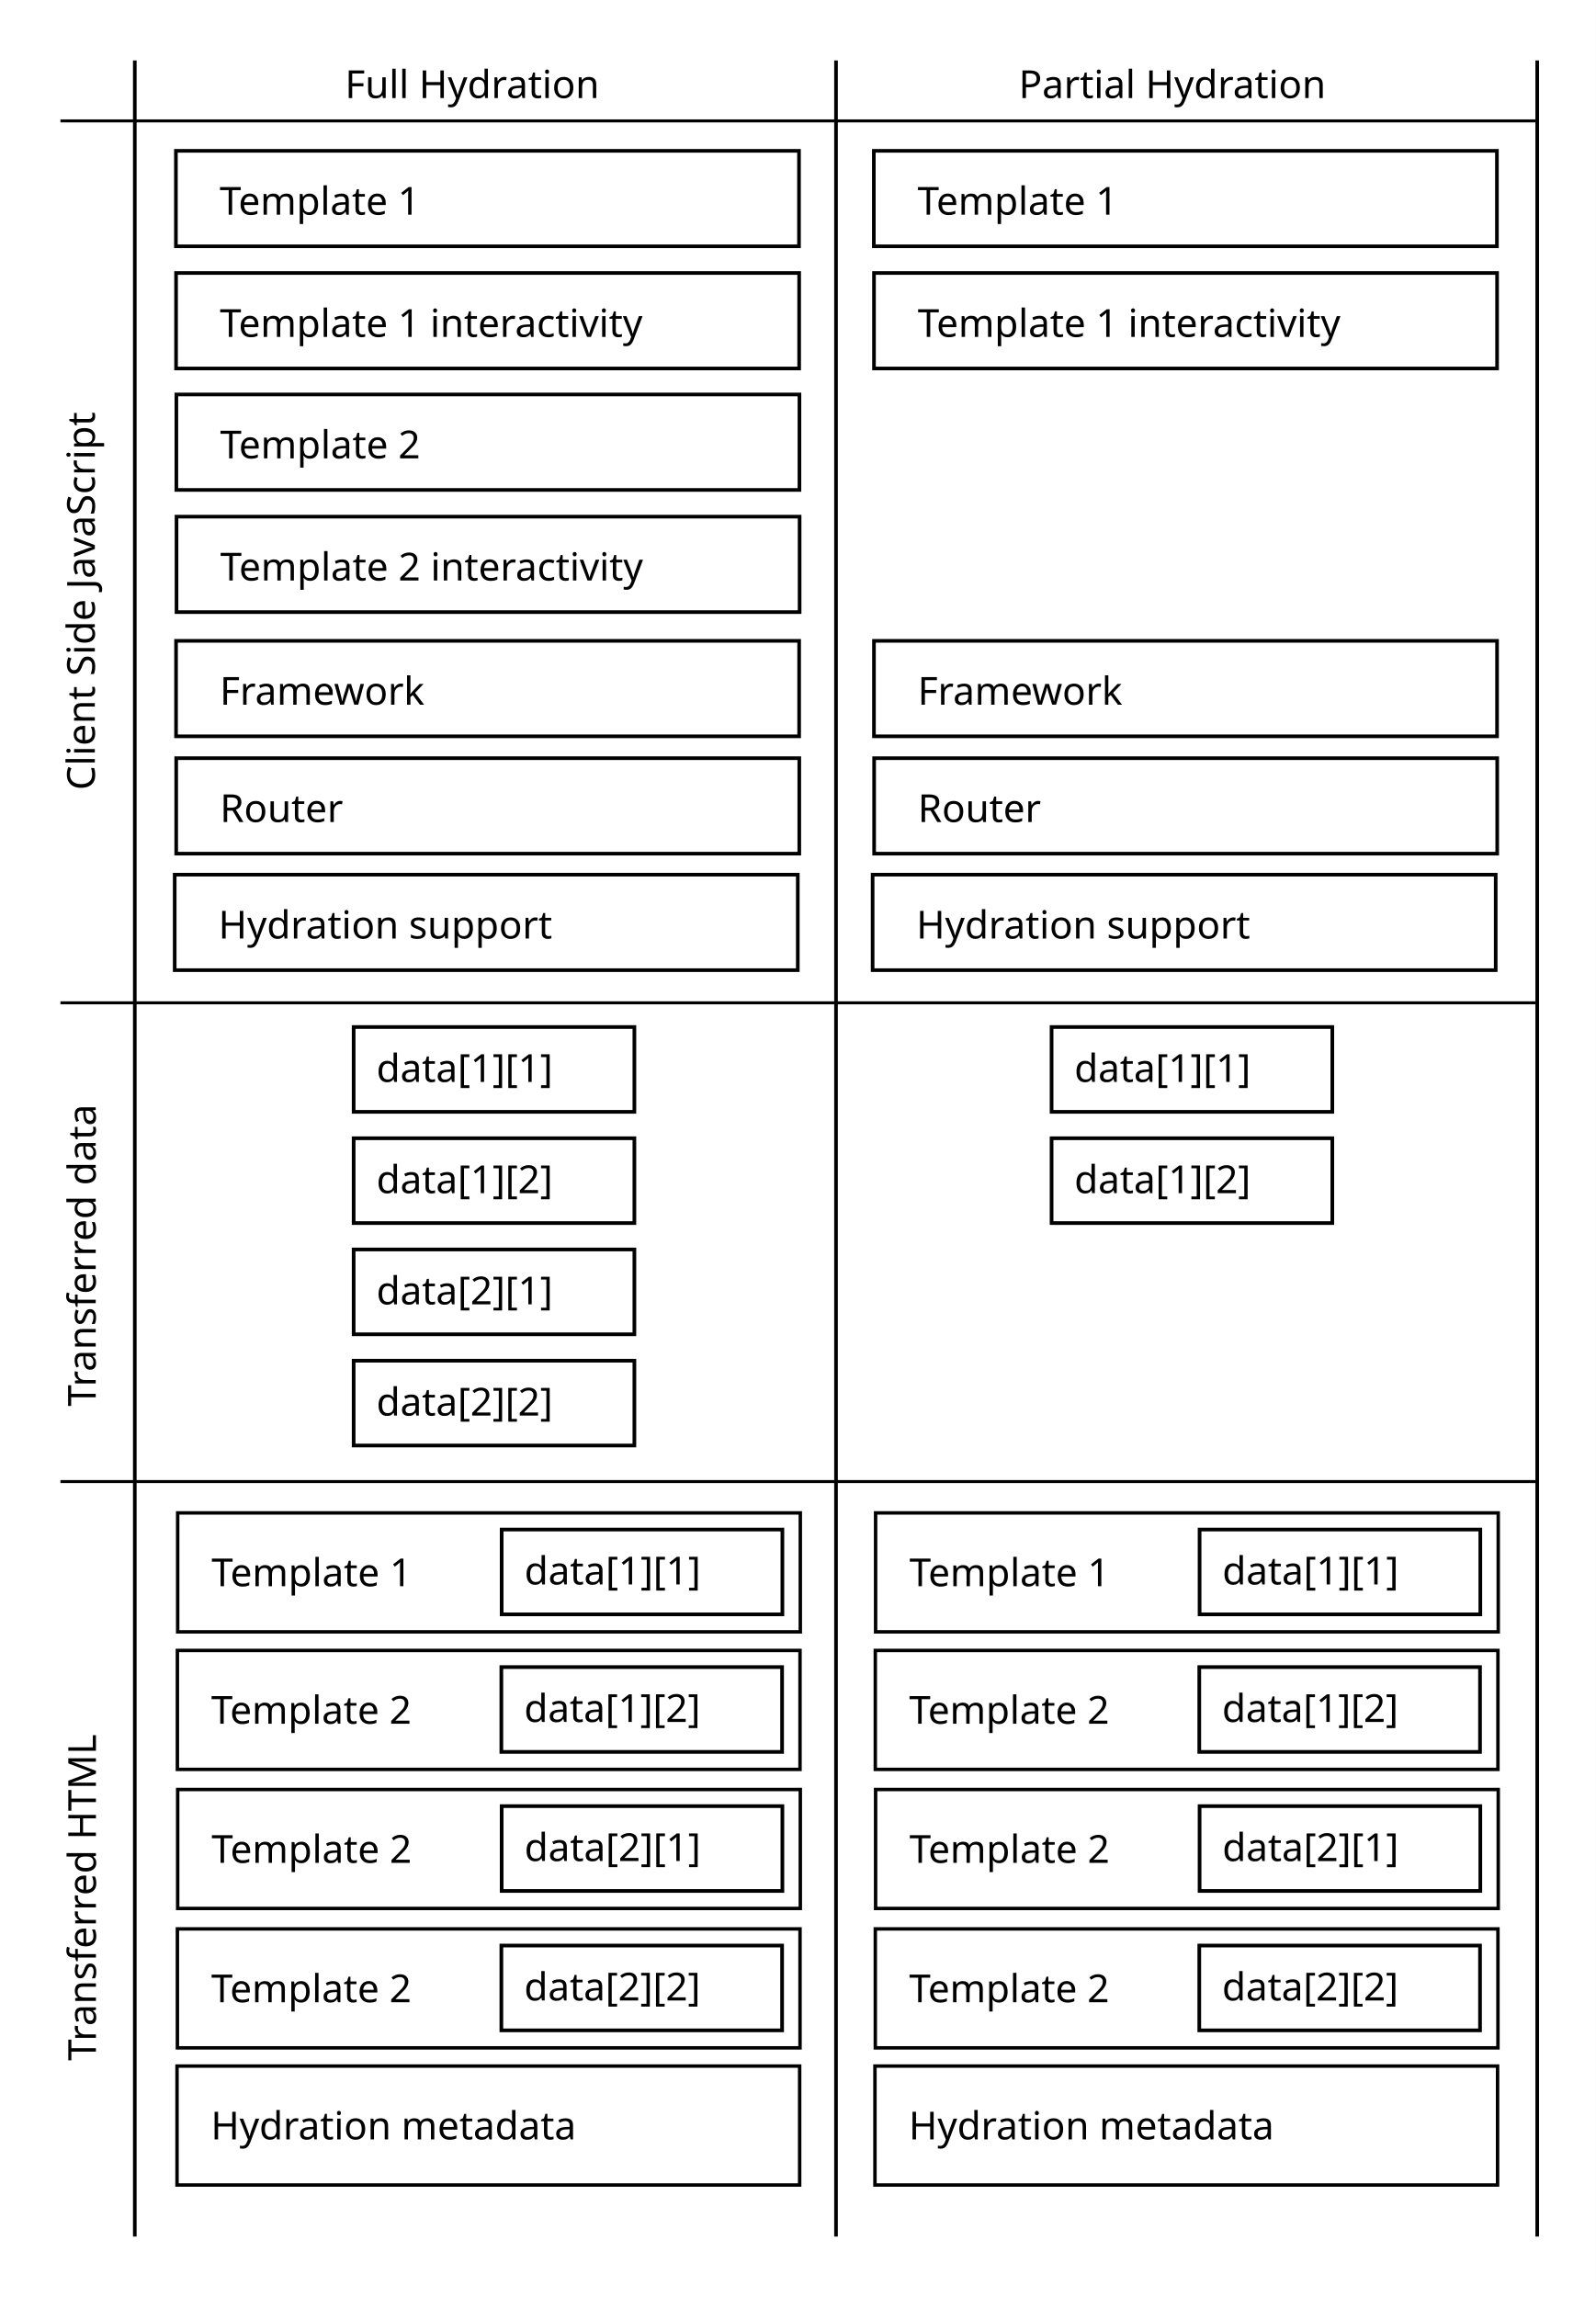
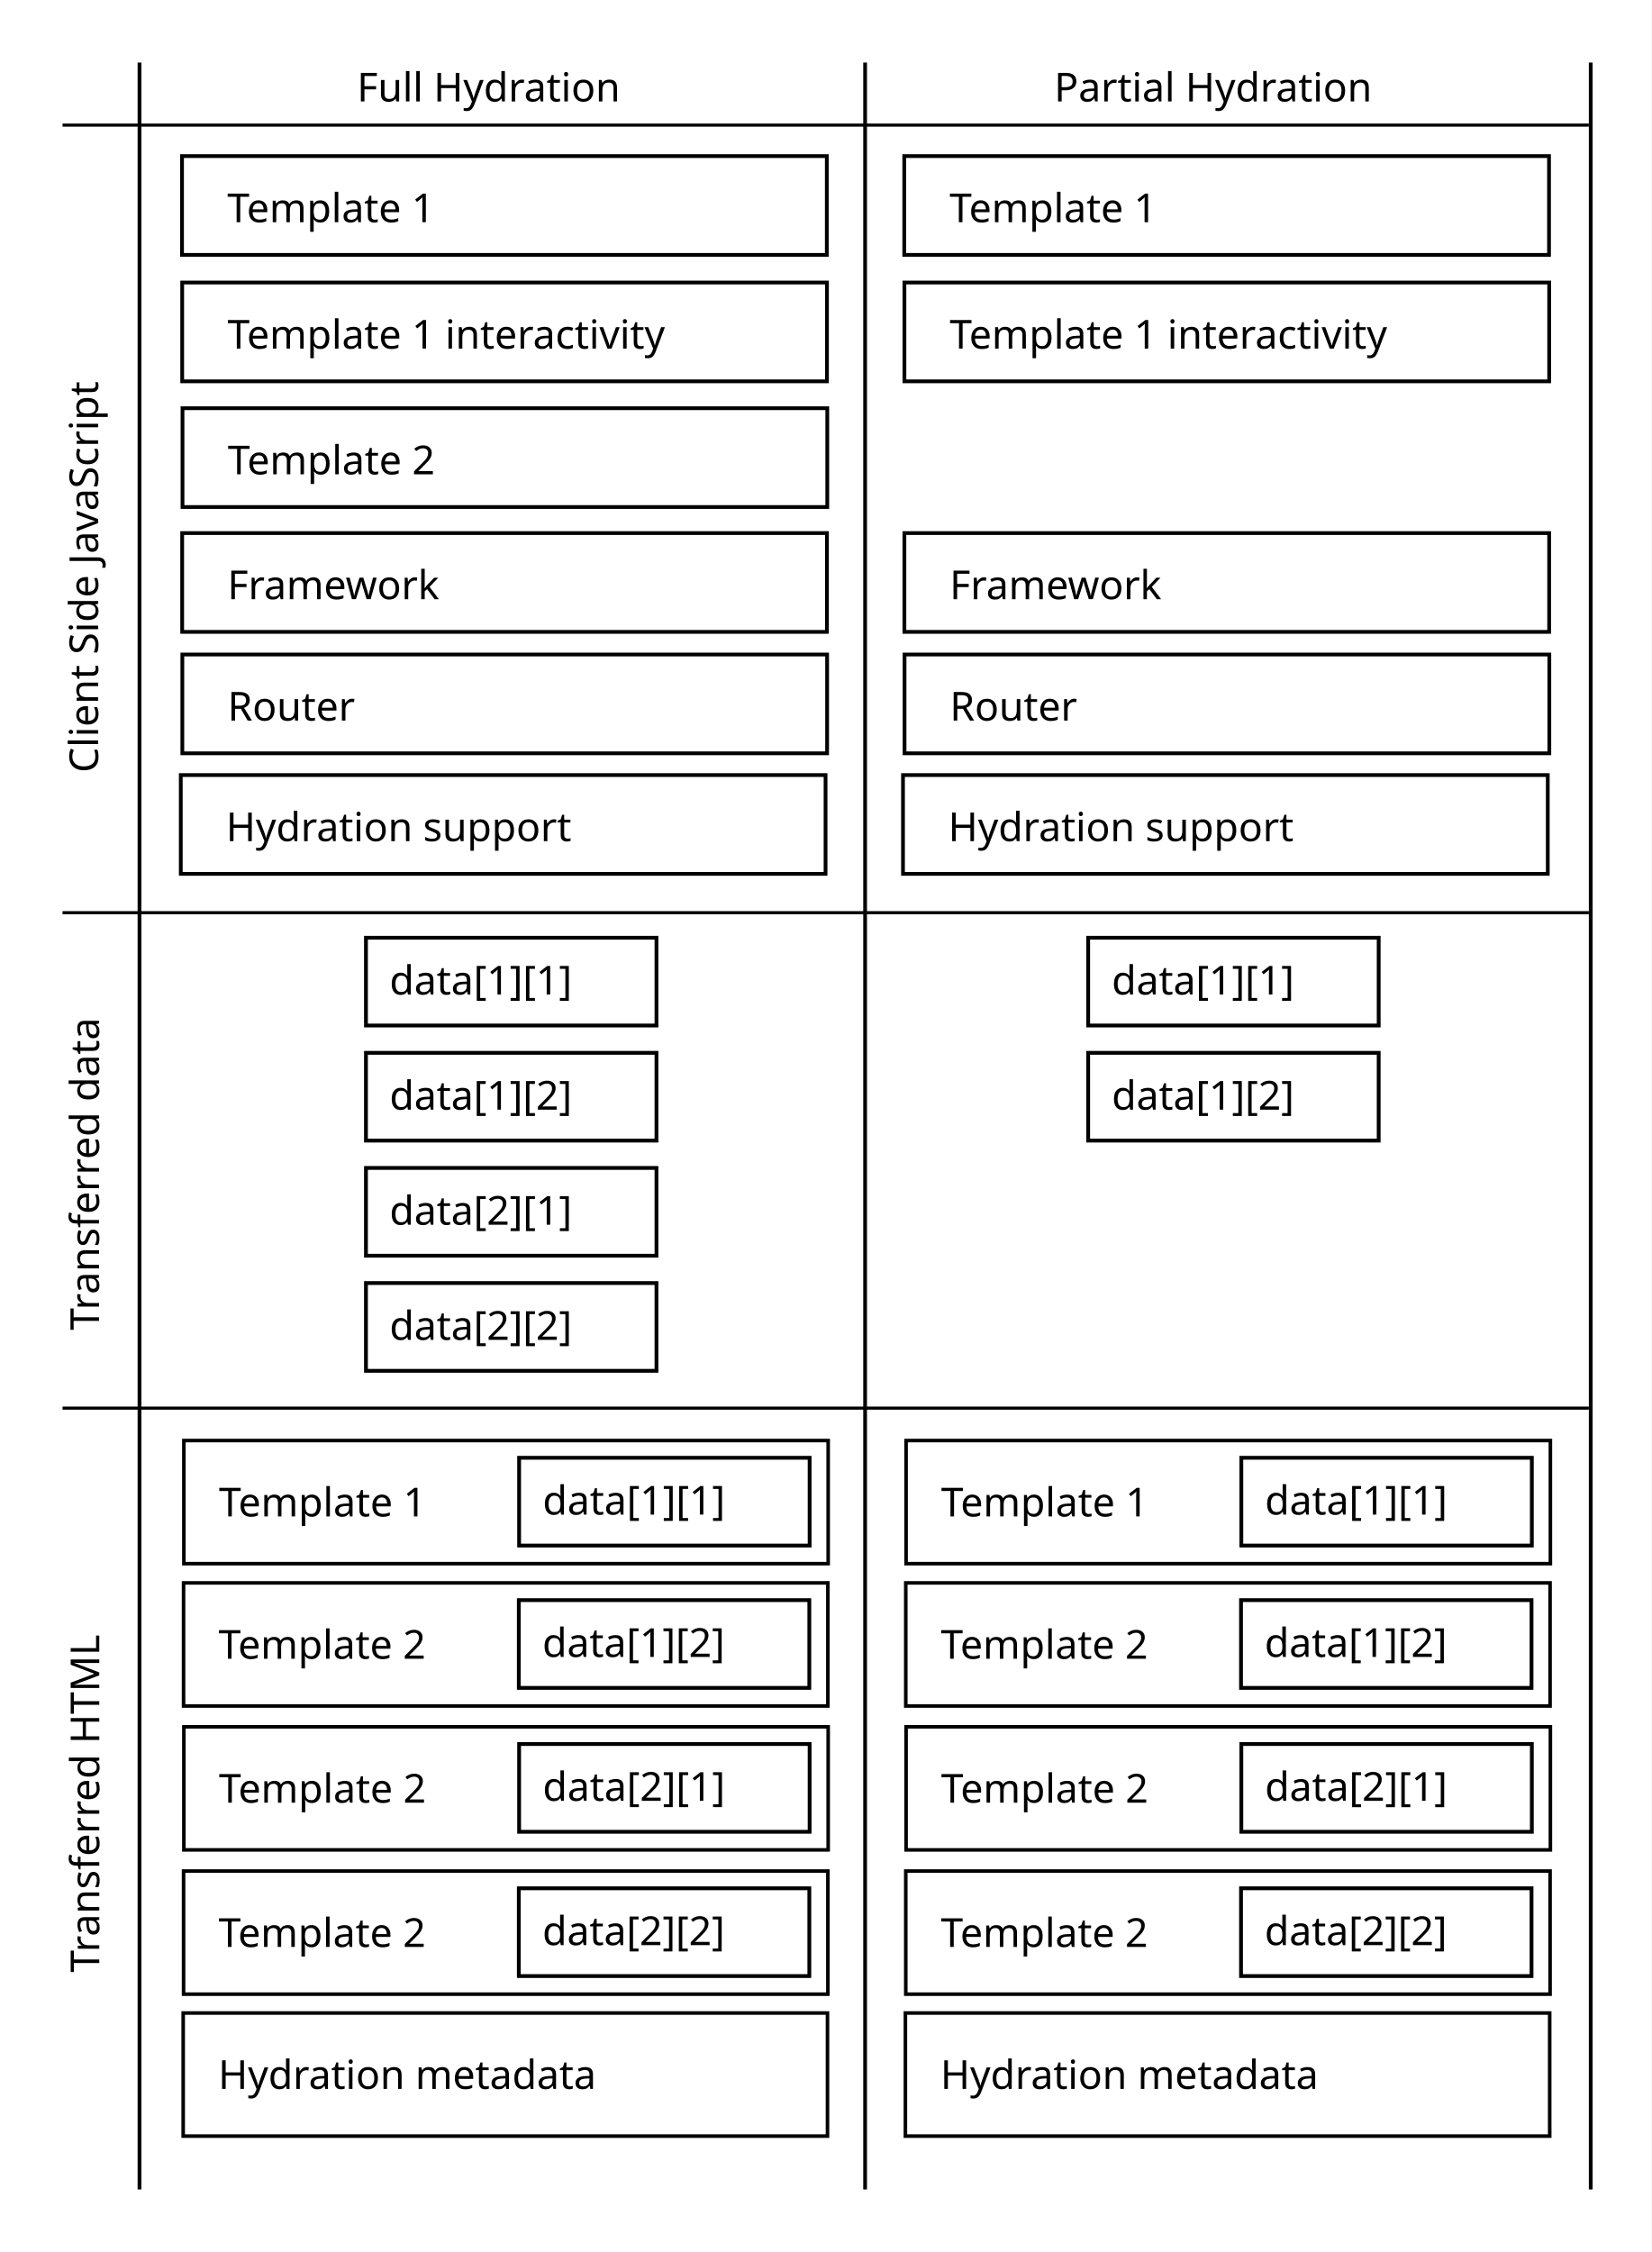
- <svg xmlns="http://www.w3.org/2000/svg" width="660" height="950" viewBox="0 0 660 950" version="1.1" id="svg1">
+ <svg xmlns="http://www.w3.org/2000/svg" width="660" height="900" viewBox="0 0 660 900" version="1.1" id="svg1">
  <defs id="defs1" />
  <g id="layer1" transform="translate(-25)">
-     <rect style="fill:#ffffff;fill-opacity:1;stroke-width:1.153" id="rect2" width="660" height="950" x="25" y="0" ry="8.3008497e-14" />
-     <path style="fill:none;stroke:#000000;stroke-width:1.5;stroke-dasharray:none;stroke-dashoffset:0" d="M 370.75,25 V 925" id="path1-5" />
-     <path style="fill:none;stroke:#000000;stroke-width:1.5;stroke-dasharray:none;stroke-dashoffset:0" d="M 80.75,25 V 925" id="path1-5-1" />
-     <path style="fill:none;stroke:#000000;stroke-width:1.5;stroke-dasharray:none;stroke-dashoffset:0" d="M 660.75,25 V 925" id="path1-5-3" />
+     <rect style="fill:#ffffff;fill-opacity:1;stroke-width:1.123" id="rect2" width="660" height="900" x="25" y="0" ry="7.8639637e-14" />
+     <path style="fill:none;stroke:#000000;stroke-width:1.5;stroke-dasharray:none;stroke-dashoffset:0" d="M 370.75,25 V 875" id="path1-5" />
+     <path style="fill:none;stroke:#000000;stroke-width:1.5;stroke-dasharray:none;stroke-dashoffset:0" d="M 80.75,25 V 875" id="path1-5-1" />
+     <path style="fill:none;stroke:#000000;stroke-width:1.5;stroke-dasharray:none;stroke-dashoffset:0" d="M 660.75,25 V 875" id="path1-5-3" />
    <path style="fill:none;stroke:#000000;stroke-width:1.234;stroke-linecap:butt;stroke-linejoin:miter;stroke-dasharray:none;stroke-opacity:1" d="M 50,50 H 660" id="path2" />
-     <path style="fill:none;stroke:#000000;stroke-width:1.234;stroke-linecap:butt;stroke-linejoin:miter;stroke-dasharray:none;stroke-opacity:1" d="M 50,414.75 H 660" id="path2-0" />
-     <path style="fill:none;stroke:#000000;stroke-width:1.234;stroke-linecap:butt;stroke-linejoin:miter;stroke-dasharray:none;stroke-opacity:1" d="M 50,612.75 H 660" id="path2-8" />
-     <text xml:space="preserve" style="font-size:16px;line-height:1.25;font-family:sans-serif" x="-326.798" y="64.219" id="text2-5" transform="rotate(-90)">
-       <tspan id="tspan2-86" x="-326.798" y="64.219" style="font-size:16px">Client Side JavaScript</tspan>
+     <path style="fill:none;stroke:#000000;stroke-width:1.234;stroke-linecap:butt;stroke-linejoin:miter;stroke-dasharray:none;stroke-opacity:1" d="M 50,364.75 H 660" id="path2-0" />
+     <path style="fill:none;stroke:#000000;stroke-width:1.234;stroke-linecap:butt;stroke-linejoin:miter;stroke-dasharray:none;stroke-opacity:1" d="M 50,562.75 H 660" id="path2-8" />
+     <text xml:space="preserve" style="font-size:16px;line-height:1.25;font-family:sans-serif" x="-308.798" y="64.219" id="text2-5" transform="rotate(-90)">
+       <tspan id="tspan2-86" x="-308.798" y="64.219" style="font-size:16px">Client Side JavaScript</tspan>
    </text>
-     <text xml:space="preserve" style="font-size:16px;line-height:1.25;font-family:sans-serif" x="-581.621" y="64.584" id="text2-5-7" transform="rotate(-90)">
-       <tspan id="tspan2-86-1" x="-581.621" y="64.584" style="font-size:16px">Transferred data</tspan>
+     <text xml:space="preserve" style="font-size:16px;line-height:1.25;font-family:sans-serif" x="-531.621" y="64.584" id="text2-5-7" transform="rotate(-90)">
+       <tspan id="tspan2-86-1" x="-531.621" y="64.584" style="font-size:16px">Transferred data</tspan>
    </text>
-     <text xml:space="preserve" style="font-size:16px;line-height:1.25;font-family:sans-serif" x="-852.259" y="64.675" id="text2-5-7-0" transform="rotate(-90)">
-       <tspan id="tspan2-86-1-4" x="-852.259" y="64.675" style="font-size:16px">Transferred HTML</tspan>
+     <text xml:space="preserve" style="font-size:16px;line-height:1.25;font-family:sans-serif" x="-788.259" y="64.675" id="text2-5-7-0" transform="rotate(-90)">
+       <tspan id="tspan2-86-1-4" x="-788.259" y="64.675" style="font-size:16px">Transferred HTML</tspan>
    </text>
    <text xml:space="preserve" style="font-size:16px;line-height:1.25;font-family:sans-serif" x="167.678" y="40.547" id="text2-8">
      <tspan id="tspan2-8" x="167.678" y="40.547" style="font-size:16px">Full Hydration</tspan>
    </text>
    <text xml:space="preserve" style="font-size:16px;line-height:1.25;font-family:sans-serif" x="115.841" y="88.796" id="text2-3-6">
      <tspan id="tspan2-4-7" x="115.841" y="88.796" style="font-size:16px">Template 1 </tspan>
    </text>
    <rect style="fill:none;stroke:#000000;stroke-width:1.5;stroke-dasharray:none" id="rect3-0" width="257.69" height="39.484" x="97.75" y="62.381" ry="3.3724259e-15" />
    <text xml:space="preserve" style="font-size:16px;line-height:1.25;font-family:sans-serif" x="115.906" y="139.326" id="text2-3-1-7">
      <tspan id="tspan2-4-9-3" x="115.906" y="139.326" style="font-size:16px">Template 1 interactivity</tspan>
    </text>
    <rect style="fill:none;stroke:#000000;stroke-width:1.5;stroke-dasharray:none" id="rect3-8-3" width="257.69" height="39.484" x="97.815" y="112.911" ry="3.3724259e-15" />
    <text xml:space="preserve" style="font-size:16px;line-height:1.25;font-family:sans-serif" x="116.028" y="189.559" id="text2-3-6-8">
      <tspan id="tspan2-4-7-7" x="116.028" y="189.559" style="font-size:16px">Template 2</tspan>
    </text>
    <rect style="fill:none;stroke:#000000;stroke-width:1.5;stroke-dasharray:none" id="rect3-0-3" width="257.69" height="39.484" x="97.937" y="163.143" ry="3.3724259e-15" />
-     <text xml:space="preserve" style="font-size:16px;line-height:1.25;font-family:sans-serif" x="116.093" y="240.088" id="text2-3-1-7-8">
-       <tspan id="tspan2-4-9-3-4" x="116.093" y="240.088" style="font-size:16px">Template 2 interactivity</tspan>
+     <text xml:space="preserve" style="font-size:16px;line-height:1.25;font-family:sans-serif" x="115.898" y="239.458" id="text2-3-6-9">
+       <tspan id="tspan2-4-7-8" x="115.898" y="239.458" style="font-size:16px">Framework</tspan>
    </text>
-     <rect style="fill:none;stroke:#000000;stroke-width:1.5;stroke-dasharray:none" id="rect3-8-3-5" width="257.69" height="39.484" x="98.002" y="213.673" ry="3.3724259e-15" />
-     <text xml:space="preserve" style="font-size:16px;line-height:1.25;font-family:sans-serif" x="115.898" y="291.458" id="text2-3-6-9">
-       <tspan id="tspan2-4-7-8" x="115.898" y="291.458" style="font-size:16px">Framework</tspan>
+     <rect style="fill:none;stroke:#000000;stroke-width:1.5;stroke-dasharray:none" id="rect3-0-0" width="257.69" height="39.484" x="97.807" y="213.043" ry="3.3724259e-15" />
+     <text xml:space="preserve" style="font-size:16px;line-height:1.25;font-family:sans-serif" x="115.963" y="287.988" id="text2-3-1-7-5">
+       <tspan id="tspan2-4-9-3-3" x="115.963" y="287.988" style="font-size:16px">Router</tspan>
    </text>
-     <rect style="fill:none;stroke:#000000;stroke-width:1.5;stroke-dasharray:none" id="rect3-0-0" width="257.69" height="39.484" x="97.807" y="265.043" ry="3.3724259e-15" />
-     <text xml:space="preserve" style="font-size:16px;line-height:1.25;font-family:sans-serif" x="115.963" y="339.988" id="text2-3-1-7-5">
-       <tspan id="tspan2-4-9-3-3" x="115.963" y="339.988" style="font-size:16px">Router</tspan>
+     <rect style="fill:none;stroke:#000000;stroke-width:1.5;stroke-dasharray:none" id="rect3-8-3-55" width="257.69" height="39.484" x="97.872" y="261.572" ry="3.3724259e-15" />
+     <text xml:space="preserve" style="font-size:16px;line-height:1.25;font-family:sans-serif" x="115.341" y="336.165" id="text2-3-1-7-5-3">
+       <tspan id="tspan2-4-9-3-3-4" x="115.341" y="336.165" style="font-size:16px">Hydration support</tspan>
    </text>
-     <rect style="fill:none;stroke:#000000;stroke-width:1.5;stroke-dasharray:none" id="rect3-8-3-55" width="257.69" height="39.484" x="97.872" y="313.572" ry="3.3724259e-15" />
-     <text xml:space="preserve" style="font-size:16px;line-height:1.25;font-family:sans-serif" x="115.341" y="388.165" id="text2-3-1-7-5-3">
-       <tspan id="tspan2-4-9-3-3-4" x="115.341" y="388.165" style="font-size:16px">Hydration support</tspan>
+     <rect style="fill:none;stroke:#000000;stroke-width:1.5;stroke-dasharray:none" id="rect3-8-3-55-7" width="257.69" height="39.484" x="97.25" y="309.75" ry="3.3724259e-15" />
+     <rect style="fill:none;stroke:#000000;stroke-width:1.519;stroke-dasharray:none" id="rect3-4-0-54" width="116.105" height="35.078" x="232.346" y="639.478" ry="2.9961036e-15" />
+     <text xml:space="preserve" style="font-size:16px;line-height:1.25;font-family:sans-serif" x="112.356" y="662.917" id="text2-3-1-8-79">
+       <tspan id="tspan2-4-9-6-66" x="112.356" y="662.917" style="font-size:16px">Template 2</tspan>
    </text>
-     <rect style="fill:none;stroke:#000000;stroke-width:1.5;stroke-dasharray:none" id="rect3-8-3-55-7" width="257.69" height="39.484" x="97.25" y="361.75" ry="3.3724259e-15" />
-     <rect style="fill:none;stroke:#000000;stroke-width:1.519;stroke-dasharray:none" id="rect3-4-0-54" width="116.105" height="35.078" x="232.346" y="689.478" ry="2.9961036e-15" />
-     <text xml:space="preserve" style="font-size:16px;line-height:1.25;font-family:sans-serif" x="112.356" y="712.917" id="text2-3-1-8-79">
-       <tspan id="tspan2-4-9-6-66" x="112.356" y="712.917" style="font-size:16px">Template 2</tspan>
+     <text xml:space="preserve" style="font-size:16px;line-height:1.25;font-family:sans-serif" x="241.773" y="662.182" id="text2-3-1-8-7-6">
+       <tspan id="tspan2-4-9-6-1-6" x="241.773" y="662.182" style="font-size:16px">data[1][2]</tspan>
    </text>
-     <text xml:space="preserve" style="font-size:16px;line-height:1.25;font-family:sans-serif" x="241.773" y="712.182" id="text2-3-1-8-7-6">
-       <tspan id="tspan2-4-9-6-1-6" x="241.773" y="712.182" style="font-size:16px">data[1][2]</tspan>
+     <rect style="fill:none;stroke:#000000;stroke-width:1.422;stroke-dasharray:none" id="rect3-8-1-7" width="257.502" height="49.196" x="98.359" y="632.595" ry="4.201942e-15" />
+     <rect style="fill:none;stroke:#000000;stroke-width:1.519;stroke-dasharray:none" id="rect3-4-0-4-0" width="116.105" height="35.078" x="232.47" y="696.987" ry="2.9961036e-15" />
+     <text xml:space="preserve" style="font-size:16px;line-height:1.25;font-family:sans-serif" x="112.48" y="720.426" id="text2-3-1-8-3-4">
+       <tspan id="tspan2-4-9-6-7-1" x="112.48" y="720.426" style="font-size:16px">Template 2</tspan>
    </text>
-     <rect style="fill:none;stroke:#000000;stroke-width:1.422;stroke-dasharray:none" id="rect3-8-1-7" width="257.502" height="49.196" x="98.359" y="682.595" ry="4.201942e-15" />
-     <rect style="fill:none;stroke:#000000;stroke-width:1.519;stroke-dasharray:none" id="rect3-4-0-4-0" width="116.105" height="35.078" x="232.47" y="746.987" ry="2.9961036e-15" />
-     <text xml:space="preserve" style="font-size:16px;line-height:1.25;font-family:sans-serif" x="112.48" y="770.426" id="text2-3-1-8-3-4">
-       <tspan id="tspan2-4-9-6-7-1" x="112.48" y="770.426" style="font-size:16px">Template 2</tspan>
+     <text xml:space="preserve" style="font-size:16px;line-height:1.25;font-family:sans-serif" x="241.897" y="719.691" id="text2-3-1-8-7-7-0">
+       <tspan id="tspan2-4-9-6-1-5-8" x="241.897" y="719.691" style="font-size:16px">data[2][1]</tspan>
    </text>
-     <text xml:space="preserve" style="font-size:16px;line-height:1.25;font-family:sans-serif" x="241.897" y="769.691" id="text2-3-1-8-7-7-0">
-       <tspan id="tspan2-4-9-6-1-5-8" x="241.897" y="769.691" style="font-size:16px">data[2][1]</tspan>
+     <rect style="fill:none;stroke:#000000;stroke-width:1.422;stroke-dasharray:none" id="rect3-8-1-1-1" width="257.502" height="49.196" x="98.483" y="690.104" ry="4.201942e-15" />
+     <rect style="fill:none;stroke:#000000;stroke-width:1.519;stroke-dasharray:none" id="rect3-4-0-5-4" width="116.105" height="35.078" x="232.349" y="754.644" ry="2.9961036e-15" />
+     <text xml:space="preserve" style="font-size:16px;line-height:1.25;font-family:sans-serif" x="112.359" y="778.083" id="text2-3-1-8-4-8">
+       <tspan id="tspan2-4-9-6-17-8" x="112.359" y="778.083" style="font-size:16px">Template 2</tspan>
    </text>
-     <rect style="fill:none;stroke:#000000;stroke-width:1.422;stroke-dasharray:none" id="rect3-8-1-1-1" width="257.502" height="49.196" x="98.483" y="740.104" ry="4.201942e-15" />
-     <rect style="fill:none;stroke:#000000;stroke-width:1.519;stroke-dasharray:none" id="rect3-4-0-5-4" width="116.105" height="35.078" x="232.349" y="804.644" ry="2.9961036e-15" />
-     <text xml:space="preserve" style="font-size:16px;line-height:1.25;font-family:sans-serif" x="112.359" y="828.083" id="text2-3-1-8-4-8">
-       <tspan id="tspan2-4-9-6-17-8" x="112.359" y="828.083" style="font-size:16px">Template 2</tspan>
+     <text xml:space="preserve" style="font-size:16px;line-height:1.25;font-family:sans-serif" x="241.776" y="777.348" id="text2-3-1-8-7-1-4">
+       <tspan id="tspan2-4-9-6-1-3-5" x="241.776" y="777.348" style="font-size:16px">data[2][2]</tspan>
    </text>
-     <text xml:space="preserve" style="font-size:16px;line-height:1.25;font-family:sans-serif" x="241.776" y="827.348" id="text2-3-1-8-7-1-4">
-       <tspan id="tspan2-4-9-6-1-3-5" x="241.776" y="827.348" style="font-size:16px">data[2][2]</tspan>
+     <rect style="fill:none;stroke:#000000;stroke-width:1.422;stroke-dasharray:none" id="rect3-8-1-4-7" width="257.502" height="49.196" x="98.362" y="747.761" ry="4.201942e-15" />
+     <text xml:space="preserve" style="font-size:16px;line-height:1.25;font-family:sans-serif" x="112.208" y="834.811" id="text2-3-1-8-6-8">
+       <tspan id="tspan2-4-9-6-5-4" x="112.208" y="834.811" style="font-size:16px">Hydration metadata</tspan>
    </text>
-     <rect style="fill:none;stroke:#000000;stroke-width:1.422;stroke-dasharray:none" id="rect3-8-1-4-7" width="257.502" height="49.196" x="98.362" y="797.761" ry="4.201942e-15" />
-     <text xml:space="preserve" style="font-size:16px;line-height:1.25;font-family:sans-serif" x="112.208" y="884.811" id="text2-3-1-8-6-8">
-       <tspan id="tspan2-4-9-6-5-4" x="112.208" y="884.811" style="font-size:16px">Hydration metadata</tspan>
+     <rect style="fill:none;stroke:#000000;stroke-width:1.422;stroke-dasharray:none" id="rect3-8-1-0-8" width="257.502" height="49.196" x="98.211" y="804.489" ry="4.201942e-15" />
+     <rect style="fill:none;stroke:#000000;stroke-width:1.519;stroke-dasharray:none" id="rect3-4-0-2-9" width="116.105" height="35.078" x="232.47" y="582.594" ry="2.9961036e-15" />
+     <text xml:space="preserve" style="font-size:16px;line-height:1.25;font-family:sans-serif" x="112.48" y="606.032" id="text2-3-1-8-0-4">
+       <tspan id="tspan2-4-9-6-6-7" x="112.48" y="606.032" style="font-size:16px">Template 1</tspan>
    </text>
-     <rect style="fill:none;stroke:#000000;stroke-width:1.422;stroke-dasharray:none" id="rect3-8-1-0-8" width="257.502" height="49.196" x="98.211" y="854.489" ry="4.201942e-15" />
-     <rect style="fill:none;stroke:#000000;stroke-width:1.519;stroke-dasharray:none" id="rect3-4-0-2-9" width="116.105" height="35.078" x="232.47" y="632.594" ry="2.9961036e-15" />
-     <text xml:space="preserve" style="font-size:16px;line-height:1.25;font-family:sans-serif" x="112.48" y="656.032" id="text2-3-1-8-0-4">
-       <tspan id="tspan2-4-9-6-6-7" x="112.48" y="656.032" style="font-size:16px">Template 1</tspan>
+     <text xml:space="preserve" style="font-size:16px;line-height:1.25;font-family:sans-serif" x="241.897" y="605.298" id="text2-3-1-8-7-0-0">
+       <tspan id="tspan2-4-9-6-1-7-4" x="241.897" y="605.298" style="font-size:16px">data[1][1]</tspan>
    </text>
-     <text xml:space="preserve" style="font-size:16px;line-height:1.25;font-family:sans-serif" x="241.897" y="655.298" id="text2-3-1-8-7-0-0">
-       <tspan id="tspan2-4-9-6-1-7-4" x="241.897" y="655.298" style="font-size:16px">data[1][1]</tspan>
+     <rect style="fill:none;stroke:#000000;stroke-width:1.519;stroke-dasharray:none" id="rect3-4-0-2-9-7" width="116.105" height="35.078" x="171.26" y="374.76" ry="2.9961036e-15" />
+     <text xml:space="preserve" style="font-size:16px;line-height:1.25;font-family:sans-serif" x="180.686" y="397.464" id="text2-3-1-8-7-0-0-6">
+       <tspan id="tspan2-4-9-6-1-7-4-8" x="180.686" y="397.464" style="font-size:16px">data[1][1]</tspan>
    </text>
-     <rect style="fill:none;stroke:#000000;stroke-width:1.519;stroke-dasharray:none" id="rect3-4-0-2-9-7" width="116.105" height="35.078" x="171.26" y="424.76" ry="2.9961036e-15" />
-     <text xml:space="preserve" style="font-size:16px;line-height:1.25;font-family:sans-serif" x="180.686" y="447.464" id="text2-3-1-8-7-0-0-6">
-       <tspan id="tspan2-4-9-6-1-7-4-8" x="180.686" y="447.464" style="font-size:16px">data[1][1]</tspan>
+     <rect style="fill:none;stroke:#000000;stroke-width:1.519;stroke-dasharray:none" id="rect3-4-0-2-9-8" width="116.105" height="35.078" x="171.26" y="420.76" ry="2.9961036e-15" />
+     <text xml:space="preserve" style="font-size:16px;line-height:1.25;font-family:sans-serif" x="180.686" y="443.464" id="text2-3-1-8-7-0-0-3">
+       <tspan id="tspan2-4-9-6-1-7-4-7" x="180.686" y="443.464" style="font-size:16px">data[1][2]</tspan>
    </text>
-     <rect style="fill:none;stroke:#000000;stroke-width:1.519;stroke-dasharray:none" id="rect3-4-0-2-9-8" width="116.105" height="35.078" x="171.26" y="470.76" ry="2.9961036e-15" />
-     <text xml:space="preserve" style="font-size:16px;line-height:1.25;font-family:sans-serif" x="180.686" y="493.464" id="text2-3-1-8-7-0-0-3">
-       <tspan id="tspan2-4-9-6-1-7-4-7" x="180.686" y="493.464" style="font-size:16px">data[1][2]</tspan>
+     <rect style="fill:none;stroke:#000000;stroke-width:1.519;stroke-dasharray:none" id="rect3-4-0-2-9-1" width="116.105" height="35.078" x="171.26" y="466.76" ry="2.9961036e-15" />
+     <text xml:space="preserve" style="font-size:16px;line-height:1.25;font-family:sans-serif" x="180.686" y="489.464" id="text2-3-1-8-7-0-0-7">
+       <tspan id="tspan2-4-9-6-1-7-4-6" x="180.686" y="489.464" style="font-size:16px">data[2][1]</tspan>
    </text>
-     <rect style="fill:none;stroke:#000000;stroke-width:1.519;stroke-dasharray:none" id="rect3-4-0-2-9-1" width="116.105" height="35.078" x="171.26" y="516.76" ry="2.9961036e-15" />
-     <text xml:space="preserve" style="font-size:16px;line-height:1.25;font-family:sans-serif" x="180.686" y="539.464" id="text2-3-1-8-7-0-0-7">
-       <tspan id="tspan2-4-9-6-1-7-4-6" x="180.686" y="539.464" style="font-size:16px">data[2][1]</tspan>
+     <rect style="fill:none;stroke:#000000;stroke-width:1.519;stroke-dasharray:none" id="rect3-4-0-2-9-5" width="116.105" height="35.078" x="171.26" y="512.76" ry="2.9961036e-15" />
+     <text xml:space="preserve" style="font-size:16px;line-height:1.25;font-family:sans-serif" x="180.686" y="535.464" id="text2-3-1-8-7-0-0-1">
+       <tspan id="tspan2-4-9-6-1-7-4-2" x="180.686" y="535.464" style="font-size:16px">data[2][2]</tspan>
    </text>
-     <rect style="fill:none;stroke:#000000;stroke-width:1.519;stroke-dasharray:none" id="rect3-4-0-2-9-5" width="116.105" height="35.078" x="171.26" y="562.76" ry="2.9961036e-15" />
-     <text xml:space="preserve" style="font-size:16px;line-height:1.25;font-family:sans-serif" x="180.686" y="585.464" id="text2-3-1-8-7-0-0-1">
-       <tspan id="tspan2-4-9-6-1-7-4-2" x="180.686" y="585.464" style="font-size:16px">data[2][2]</tspan>
-     </text>
-     <rect style="fill:none;stroke:#000000;stroke-width:1.422;stroke-dasharray:none" id="rect3-8-1-2-0" width="257.502" height="49.196" x="98.483" y="625.711" ry="4.201942e-15" />
+     <rect style="fill:none;stroke:#000000;stroke-width:1.422;stroke-dasharray:none" id="rect3-8-1-2-0" width="257.502" height="49.196" x="98.483" y="575.711" ry="4.201942e-15" />
    <text xml:space="preserve" style="font-size:16px;line-height:1.25;font-family:sans-serif" x="446.319" y="40.547" id="text2-8-3">
      <tspan id="tspan2-8-5" x="446.319" y="40.547" style="font-size:16px">Partial Hydration</tspan>
    </text>
    <text xml:space="preserve" style="font-size:16px;line-height:1.25;font-family:sans-serif" x="404.483" y="88.797" id="text2-3-6-2">
      <tspan id="tspan2-4-7-2" x="404.483" y="88.797" style="font-size:16px">Template 1 </tspan>
    </text>
    <rect style="fill:none;stroke:#000000;stroke-width:1.5;stroke-dasharray:none" id="rect3-0-6" width="257.69" height="39.484" x="386.392" y="62.381" ry="3.3724259e-15" />
    <text xml:space="preserve" style="font-size:16px;line-height:1.25;font-family:sans-serif" x="404.548" y="139.326" id="text2-3-1-7-6">
      <tspan id="tspan2-4-9-3-7" x="404.548" y="139.326" style="font-size:16px">Template 1 interactivity</tspan>
    </text>
    <rect style="fill:none;stroke:#000000;stroke-width:1.5;stroke-dasharray:none" id="rect3-8-3-8" width="257.69" height="39.484" x="386.457" y="112.911" ry="3.3724259e-15" />
-     <text xml:space="preserve" style="font-size:16px;line-height:1.25;font-family:sans-serif" x="404.539" y="291.459" id="text2-3-6-9-8">
-       <tspan id="tspan2-4-7-8-7" x="404.539" y="291.459" style="font-size:16px">Framework</tspan>
+     <text xml:space="preserve" style="font-size:16px;line-height:1.25;font-family:sans-serif" x="404.539" y="239.459" id="text2-3-6-9-8">
+       <tspan id="tspan2-4-7-8-7" x="404.539" y="239.459" style="font-size:16px">Framework</tspan>
    </text>
-     <rect style="fill:none;stroke:#000000;stroke-width:1.5;stroke-dasharray:none" id="rect3-0-0-7" width="257.69" height="39.484" x="386.448" y="265.043" ry="3.3724259e-15" />
-     <text xml:space="preserve" style="font-size:16px;line-height:1.25;font-family:sans-serif" x="404.604" y="339.988" id="text2-3-1-7-5-4">
-       <tspan id="tspan2-4-9-3-3-49" x="404.604" y="339.988" style="font-size:16px">Router</tspan>
+     <rect style="fill:none;stroke:#000000;stroke-width:1.5;stroke-dasharray:none" id="rect3-0-0-7" width="257.69" height="39.484" x="386.448" y="213.043" ry="3.3724259e-15" />
+     <text xml:space="preserve" style="font-size:16px;line-height:1.25;font-family:sans-serif" x="404.604" y="287.988" id="text2-3-1-7-5-4">
+       <tspan id="tspan2-4-9-3-3-49" x="404.604" y="287.988" style="font-size:16px">Router</tspan>
    </text>
-     <rect style="fill:none;stroke:#000000;stroke-width:1.5;stroke-dasharray:none" id="rect3-8-3-55-1" width="257.69" height="39.484" x="386.514" y="313.573" ry="3.3724259e-15" />
-     <text xml:space="preserve" style="font-size:16px;line-height:1.25;font-family:sans-serif" x="403.983" y="388.166" id="text2-3-1-7-5-3-5">
-       <tspan id="tspan2-4-9-3-3-4-5" x="403.983" y="388.166" style="font-size:16px">Hydration support</tspan>
+     <rect style="fill:none;stroke:#000000;stroke-width:1.5;stroke-dasharray:none" id="rect3-8-3-55-1" width="257.69" height="39.484" x="386.514" y="261.573" ry="3.3724259e-15" />
+     <text xml:space="preserve" style="font-size:16px;line-height:1.25;font-family:sans-serif" x="403.983" y="336.166" id="text2-3-1-7-5-3-5">
+       <tspan id="tspan2-4-9-3-3-4-5" x="403.983" y="336.166" style="font-size:16px">Hydration support</tspan>
    </text>
-     <rect style="fill:none;stroke:#000000;stroke-width:1.5;stroke-dasharray:none" id="rect3-8-3-55-7-5" width="257.69" height="39.484" x="385.892" y="361.75" ry="3.3724259e-15" />
-     <rect style="fill:none;stroke:#000000;stroke-width:1.519;stroke-dasharray:none" id="rect3-4-0-54-8" width="116.105" height="35.078" x="520.988" y="689.478" ry="2.9961036e-15" />
-     <text xml:space="preserve" style="font-size:16px;line-height:1.25;font-family:sans-serif" x="400.998" y="712.917" id="text2-3-1-8-79-2">
-       <tspan id="tspan2-4-9-6-66-9" x="400.998" y="712.917" style="font-size:16px">Template 2</tspan>
+     <rect style="fill:none;stroke:#000000;stroke-width:1.5;stroke-dasharray:none" id="rect3-8-3-55-7-5" width="257.69" height="39.484" x="385.892" y="309.75" ry="3.3724259e-15" />
+     <rect style="fill:none;stroke:#000000;stroke-width:1.519;stroke-dasharray:none" id="rect3-4-0-54-8" width="116.105" height="35.078" x="520.988" y="639.478" ry="2.9961036e-15" />
+     <text xml:space="preserve" style="font-size:16px;line-height:1.25;font-family:sans-serif" x="400.998" y="662.917" id="text2-3-1-8-79-2">
+       <tspan id="tspan2-4-9-6-66-9" x="400.998" y="662.917" style="font-size:16px">Template 2</tspan>
    </text>
-     <text xml:space="preserve" style="font-size:16px;line-height:1.25;font-family:sans-serif" x="530.414" y="712.183" id="text2-3-1-8-7-6-8">
-       <tspan id="tspan2-4-9-6-1-6-2" x="530.414" y="712.183" style="font-size:16px">data[1][2]</tspan>
+     <text xml:space="preserve" style="font-size:16px;line-height:1.25;font-family:sans-serif" x="530.414" y="662.183" id="text2-3-1-8-7-6-8">
+       <tspan id="tspan2-4-9-6-1-6-2" x="530.414" y="662.183" style="font-size:16px">data[1][2]</tspan>
    </text>
-     <rect style="fill:none;stroke:#000000;stroke-width:1.422;stroke-dasharray:none" id="rect3-8-1-7-0" width="257.502" height="49.196" x="387.001" y="682.595" ry="4.201942e-15" />
-     <rect style="fill:none;stroke:#000000;stroke-width:1.519;stroke-dasharray:none" id="rect3-4-0-4-0-7" width="116.105" height="35.078" x="521.112" y="746.987" ry="2.9961036e-15" />
-     <text xml:space="preserve" style="font-size:16px;line-height:1.25;font-family:sans-serif" x="401.122" y="770.426" id="text2-3-1-8-3-4-4">
-       <tspan id="tspan2-4-9-6-7-1-8" x="401.122" y="770.426" style="font-size:16px">Template 2</tspan>
+     <rect style="fill:none;stroke:#000000;stroke-width:1.422;stroke-dasharray:none" id="rect3-8-1-7-0" width="257.502" height="49.196" x="387.001" y="632.595" ry="4.201942e-15" />
+     <rect style="fill:none;stroke:#000000;stroke-width:1.519;stroke-dasharray:none" id="rect3-4-0-4-0-7" width="116.105" height="35.078" x="521.112" y="696.987" ry="2.9961036e-15" />
+     <text xml:space="preserve" style="font-size:16px;line-height:1.25;font-family:sans-serif" x="401.122" y="720.426" id="text2-3-1-8-3-4-4">
+       <tspan id="tspan2-4-9-6-7-1-8" x="401.122" y="720.426" style="font-size:16px">Template 2</tspan>
    </text>
-     <text xml:space="preserve" style="font-size:16px;line-height:1.25;font-family:sans-serif" x="530.539" y="769.692" id="text2-3-1-8-7-7-0-5">
-       <tspan id="tspan2-4-9-6-1-5-8-8" x="530.539" y="769.692" style="font-size:16px">data[2][1]</tspan>
+     <text xml:space="preserve" style="font-size:16px;line-height:1.25;font-family:sans-serif" x="530.539" y="719.692" id="text2-3-1-8-7-7-0-5">
+       <tspan id="tspan2-4-9-6-1-5-8-8" x="530.539" y="719.692" style="font-size:16px">data[2][1]</tspan>
    </text>
-     <rect style="fill:none;stroke:#000000;stroke-width:1.422;stroke-dasharray:none" id="rect3-8-1-1-1-3" width="257.502" height="49.196" x="387.125" y="740.105" ry="4.201942e-15" />
-     <rect style="fill:none;stroke:#000000;stroke-width:1.519;stroke-dasharray:none" id="rect3-4-0-5-4-0" width="116.105" height="35.078" x="520.991" y="804.644" ry="2.9961036e-15" />
-     <text xml:space="preserve" style="font-size:16px;line-height:1.25;font-family:sans-serif" x="401.001" y="828.083" id="text2-3-1-8-4-8-6">
-       <tspan id="tspan2-4-9-6-17-8-2" x="401.001" y="828.083" style="font-size:16px">Template 2</tspan>
+     <rect style="fill:none;stroke:#000000;stroke-width:1.422;stroke-dasharray:none" id="rect3-8-1-1-1-3" width="257.502" height="49.196" x="387.125" y="690.105" ry="4.201942e-15" />
+     <rect style="fill:none;stroke:#000000;stroke-width:1.519;stroke-dasharray:none" id="rect3-4-0-5-4-0" width="116.105" height="35.078" x="520.991" y="754.644" ry="2.9961036e-15" />
+     <text xml:space="preserve" style="font-size:16px;line-height:1.25;font-family:sans-serif" x="401.001" y="778.083" id="text2-3-1-8-4-8-6">
+       <tspan id="tspan2-4-9-6-17-8-2" x="401.001" y="778.083" style="font-size:16px">Template 2</tspan>
    </text>
-     <text xml:space="preserve" style="font-size:16px;line-height:1.25;font-family:sans-serif" x="530.417" y="827.349" id="text2-3-1-8-7-1-4-2">
-       <tspan id="tspan2-4-9-6-1-3-5-5" x="530.417" y="827.349" style="font-size:16px">data[2][2]</tspan>
+     <text xml:space="preserve" style="font-size:16px;line-height:1.25;font-family:sans-serif" x="530.417" y="777.349" id="text2-3-1-8-7-1-4-2">
+       <tspan id="tspan2-4-9-6-1-3-5-5" x="530.417" y="777.349" style="font-size:16px">data[2][2]</tspan>
    </text>
-     <rect style="fill:none;stroke:#000000;stroke-width:1.422;stroke-dasharray:none" id="rect3-8-1-4-7-2" width="257.502" height="49.196" x="387.004" y="797.761" ry="4.201942e-15" />
-     <text xml:space="preserve" style="font-size:16px;line-height:1.25;font-family:sans-serif" x="400.85" y="884.811" id="text2-3-1-8-6-8-2">
-       <tspan id="tspan2-4-9-6-5-4-7" x="400.85" y="884.811" style="font-size:16px">Hydration metadata</tspan>
+     <rect style="fill:none;stroke:#000000;stroke-width:1.422;stroke-dasharray:none" id="rect3-8-1-4-7-2" width="257.502" height="49.196" x="387.004" y="747.761" ry="4.201942e-15" />
+     <text xml:space="preserve" style="font-size:16px;line-height:1.25;font-family:sans-serif" x="400.85" y="834.811" id="text2-3-1-8-6-8-2">
+       <tspan id="tspan2-4-9-6-5-4-7" x="400.85" y="834.811" style="font-size:16px">Hydration metadata</tspan>
    </text>
-     <rect style="fill:none;stroke:#000000;stroke-width:1.422;stroke-dasharray:none" id="rect3-8-1-0-8-1" width="257.502" height="49.196" x="386.853" y="854.489" ry="4.201942e-15" />
-     <rect style="fill:none;stroke:#000000;stroke-width:1.519;stroke-dasharray:none" id="rect3-4-0-2-9-52" width="116.105" height="35.078" x="521.112" y="632.594" ry="2.9961036e-15" />
-     <text xml:space="preserve" style="font-size:16px;line-height:1.25;font-family:sans-serif" x="401.122" y="656.033" id="text2-3-1-8-0-4-1">
-       <tspan id="tspan2-4-9-6-6-7-1" x="401.122" y="656.033" style="font-size:16px">Template 1</tspan>
+     <rect style="fill:none;stroke:#000000;stroke-width:1.422;stroke-dasharray:none" id="rect3-8-1-0-8-1" width="257.502" height="49.196" x="386.853" y="804.489" ry="4.201942e-15" />
+     <rect style="fill:none;stroke:#000000;stroke-width:1.519;stroke-dasharray:none" id="rect3-4-0-2-9-52" width="116.105" height="35.078" x="521.112" y="582.594" ry="2.9961036e-15" />
+     <text xml:space="preserve" style="font-size:16px;line-height:1.25;font-family:sans-serif" x="401.122" y="606.033" id="text2-3-1-8-0-4-1">
+       <tspan id="tspan2-4-9-6-6-7-1" x="401.122" y="606.033" style="font-size:16px">Template 1</tspan>
    </text>
-     <text xml:space="preserve" style="font-size:16px;line-height:1.25;font-family:sans-serif" x="530.539" y="655.298" id="text2-3-1-8-7-0-0-0">
-       <tspan id="tspan2-4-9-6-1-7-4-1" x="530.539" y="655.298" style="font-size:16px">data[1][1]</tspan>
+     <text xml:space="preserve" style="font-size:16px;line-height:1.25;font-family:sans-serif" x="530.539" y="605.298" id="text2-3-1-8-7-0-0-0">
+       <tspan id="tspan2-4-9-6-1-7-4-1" x="530.539" y="605.298" style="font-size:16px">data[1][1]</tspan>
    </text>
-     <rect style="fill:none;stroke:#000000;stroke-width:1.519;stroke-dasharray:none" id="rect3-4-0-2-9-7-8" width="116.105" height="35.078" x="459.902" y="424.76" ry="2.9961036e-15" />
-     <text xml:space="preserve" style="font-size:16px;line-height:1.25;font-family:sans-serif" x="469.328" y="447.464" id="text2-3-1-8-7-0-0-6-7">
-       <tspan id="tspan2-4-9-6-1-7-4-8-6" x="469.328" y="447.464" style="font-size:16px">data[1][1]</tspan>
+     <rect style="fill:none;stroke:#000000;stroke-width:1.519;stroke-dasharray:none" id="rect3-4-0-2-9-7-8" width="116.105" height="35.078" x="459.902" y="374.76" ry="2.9961036e-15" />
+     <text xml:space="preserve" style="font-size:16px;line-height:1.25;font-family:sans-serif" x="469.328" y="397.464" id="text2-3-1-8-7-0-0-6-7">
+       <tspan id="tspan2-4-9-6-1-7-4-8-6" x="469.328" y="397.464" style="font-size:16px">data[1][1]</tspan>
    </text>
-     <rect style="fill:none;stroke:#000000;stroke-width:1.519;stroke-dasharray:none" id="rect3-4-0-2-9-8-0" width="116.105" height="35.078" x="459.902" y="470.76" ry="2.9961036e-15" />
-     <text xml:space="preserve" style="font-size:16px;line-height:1.25;font-family:sans-serif" x="469.328" y="493.464" id="text2-3-1-8-7-0-0-3-0">
-       <tspan id="tspan2-4-9-6-1-7-4-7-9" x="469.328" y="493.464" style="font-size:16px">data[1][2]</tspan>
+     <rect style="fill:none;stroke:#000000;stroke-width:1.519;stroke-dasharray:none" id="rect3-4-0-2-9-8-0" width="116.105" height="35.078" x="459.902" y="420.76" ry="2.9961036e-15" />
+     <text xml:space="preserve" style="font-size:16px;line-height:1.25;font-family:sans-serif" x="469.328" y="443.464" id="text2-3-1-8-7-0-0-3-0">
+       <tspan id="tspan2-4-9-6-1-7-4-7-9" x="469.328" y="443.464" style="font-size:16px">data[1][2]</tspan>
    </text>
-     <rect style="fill:none;stroke:#000000;stroke-width:1.422;stroke-dasharray:none" id="rect3-8-1-2-0-4" width="257.502" height="49.196" x="387.125" y="625.711" ry="4.201942e-15" />
+     <rect style="fill:none;stroke:#000000;stroke-width:1.422;stroke-dasharray:none" id="rect3-8-1-2-0-4" width="257.502" height="49.196" x="387.125" y="575.711" ry="4.201942e-15" />
  </g>
</svg>
